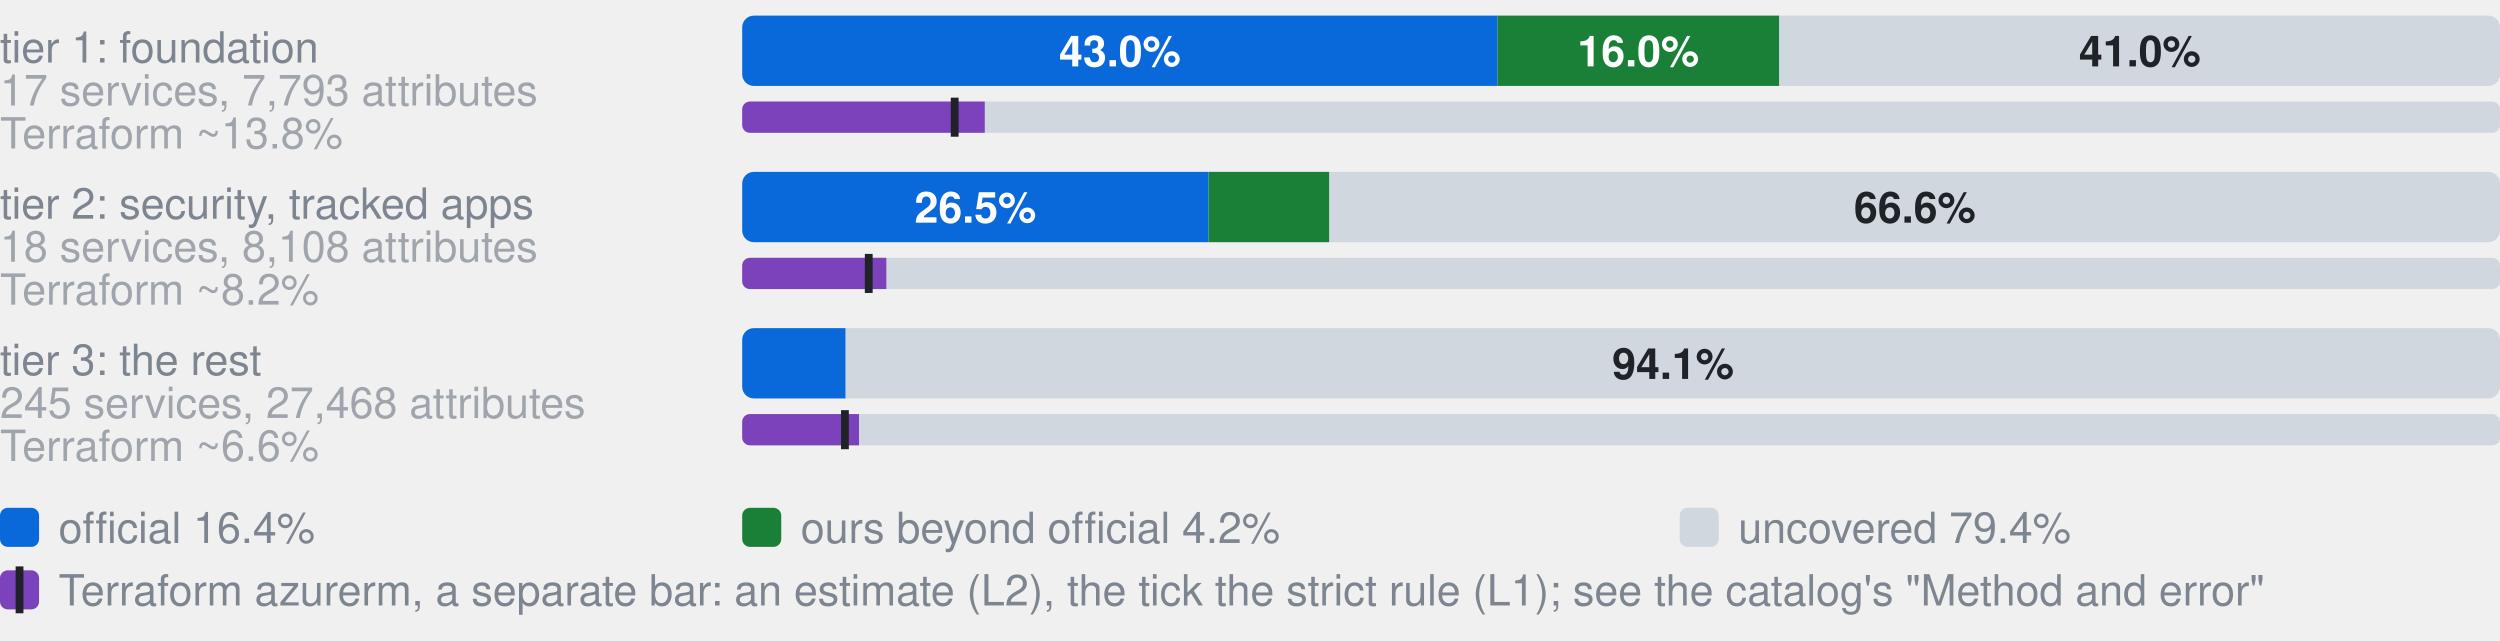
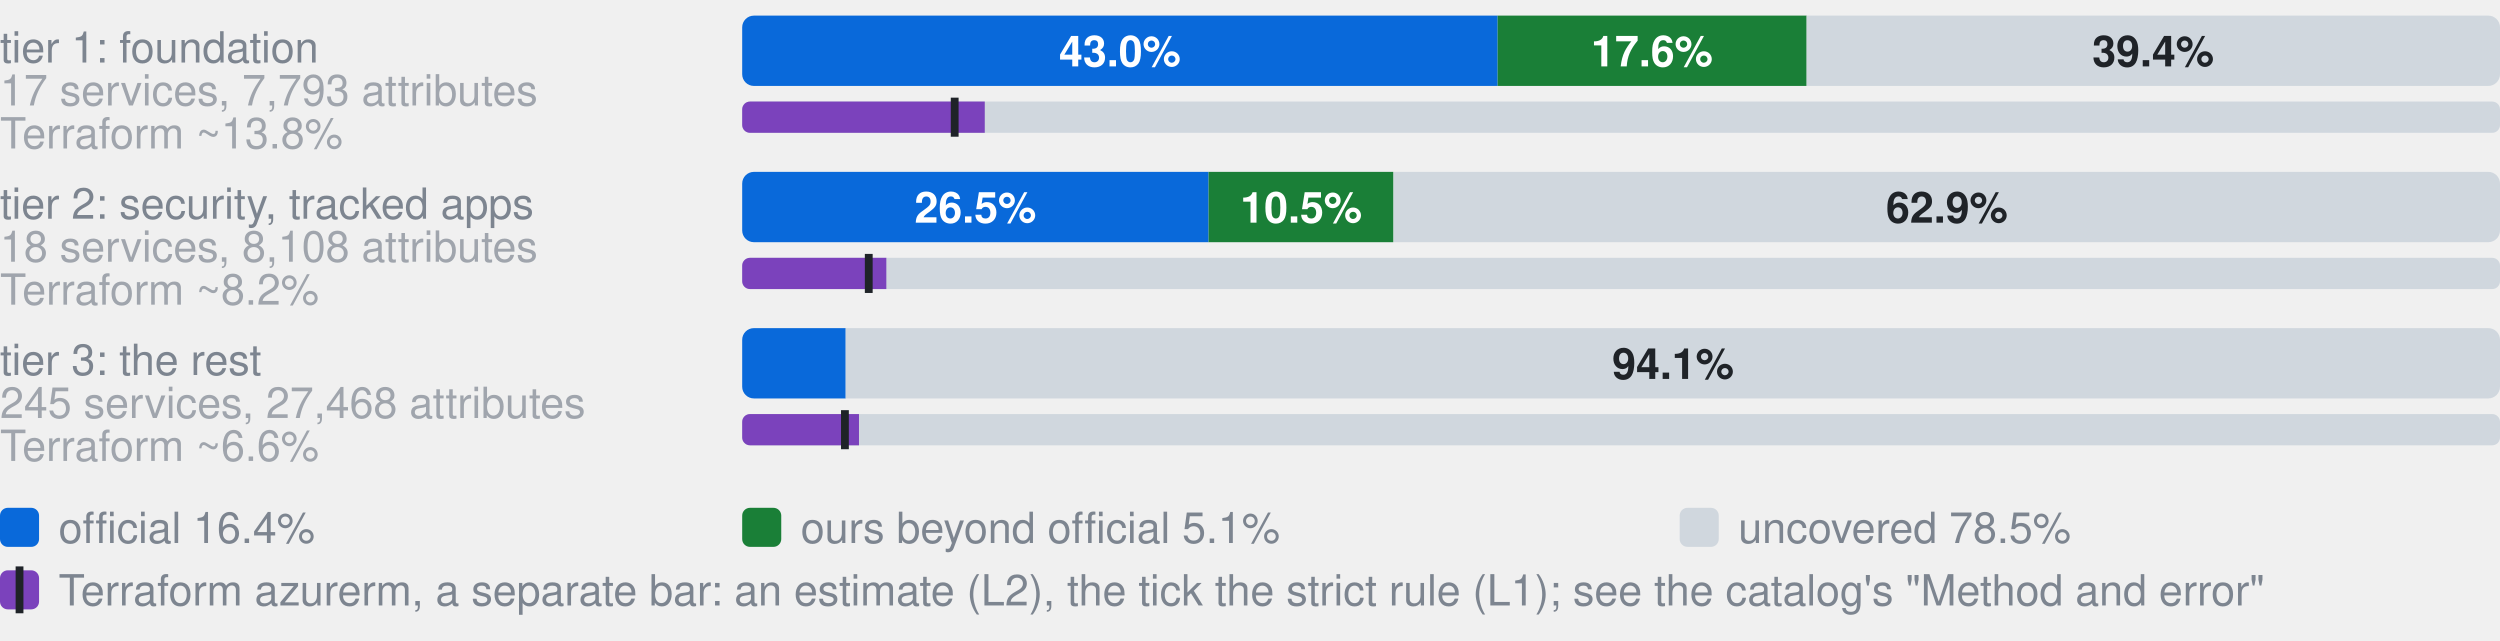
- <svg xmlns="http://www.w3.org/2000/svg" width="640" height="164" viewBox="0 0 640 164" role="img" aria-label="Coverage by tier. tier 1: foundation, 17 services, 7,793 attributes: 43.0% official, 16.0% ours beyond official, 41.0% uncovered, of 7793 attributes; Terraform azurerm, an estimate: 13.8% (L2), 12.1% by the strict rule (L1); tier 2: security, tracked apps, 18 services, 8,108 attributes: 26.5% official, 6.9% ours beyond official, 66.6% uncovered, of 8108 attributes; Terraform azurerm, an estimate: 8.2% (L2), 7.2% by the strict rule (L1); tier 3: the rest, 245 services, 27,468 attributes: 5.9% official, 0.0% ours beyond official, 94.1% uncovered, of 27468 attributes; Terraform azurerm, an estimate: 6.6% (L2), 5.9% by the strict rule (L1)">
+ <svg xmlns="http://www.w3.org/2000/svg" width="640" height="164" viewBox="0 0 640 164" role="img" aria-label="Coverage by tier. tier 1: foundation, 17 services, 7,793 attributes: 43.0% official, 17.6% ours beyond official, 39.4% uncovered, of 7793 attributes; Terraform azurerm, an estimate: 13.8% (L2), 12.1% by the strict rule (L1); tier 2: security, tracked apps, 18 services, 8,108 attributes: 26.5% official, 10.5% ours beyond official, 62.9% uncovered, of 8108 attributes; Terraform azurerm, an estimate: 8.2% (L2), 7.2% by the strict rule (L1); tier 3: the rest, 245 services, 27,468 attributes: 5.9% official, 0.0% ours beyond official, 94.1% uncovered, of 27468 attributes; Terraform azurerm, an estimate: 6.6% (L2), 5.9% by the strict rule (L1)">
  <style>text{font-family:-apple-system,BlinkMacSystemFont,"Segoe UI",Helvetica,Arial,sans-serif}.s{font-size:11px;font-weight:600}.t{font-size:11px;fill:#7d8590}.h{font-size:12px;font-weight:600;fill:#7d8590}</style>
  <text x="0" y="16.0" class="t">tier 1: foundation</text>
  <text x="0" y="27.0" class="t" opacity="0.7">17 services, 7,793 attributes</text>
  <clipPath id="g0">
    <rect x="190.0" y="4.0" width="450.0" height="18.0" rx="3" />
  </clipPath>
  <g clip-path="url(#g0)">
    <rect x="190.0" y="4.0" width="193.4" height="18.0" fill="#0969da" />
-     <rect x="383.4" y="4.0" width="72.1" height="18.0" fill="#1a7f37" />
-     <rect x="455.5" y="4.0" width="184.5" height="18.0" fill="#d0d7de" />
+     <rect x="383.4" y="4.0" width="79.1" height="18.0" fill="#1a7f37" />
+     <rect x="462.5" y="4.0" width="177.5" height="18.0" fill="#d0d7de" />
  </g>
  <text x="286.7" y="17.0" text-anchor="middle" fill="#fff" class="s">43.0%</text>
-   <text x="419.4" y="17.0" text-anchor="middle" fill="#fff" class="s">16.0%</text>
-   <text x="547.8" y="17.0" text-anchor="middle" fill="#1f2328" class="s">41.0%</text>
+   <text x="422.9" y="17.0" text-anchor="middle" fill="#fff" class="s">17.6%</text>
+   <text x="551.2" y="17.0" text-anchor="middle" fill="#1f2328" class="s">39.4%</text>
  <text x="0" y="38.0" class="t" opacity="0.7">Terraform ~13.8%</text>
  <clipPath id="t0">
    <rect x="190.0" y="26.0" width="450.0" height="8.0" rx="2" />
  </clipPath>
  <g clip-path="url(#t0)">
    <rect x="190.0" y="26.0" width="450.0" height="8.0" fill="#d0d7de" />
    <rect x="190.0" y="26.0" width="62.1" height="8.0" fill="#7b42bc" />
  </g>
  <rect x="243.4" y="25.0" width="2" height="10.0" fill="#1f2328" />
  <text x="0" y="56.0" class="t">tier 2: security, tracked apps</text>
  <text x="0" y="67.0" class="t" opacity="0.7">18 services, 8,108 attributes</text>
  <clipPath id="g1">
    <rect x="190.0" y="44.0" width="450.0" height="18.0" rx="3" />
  </clipPath>
  <g clip-path="url(#g1)">
    <rect x="190.0" y="44.0" width="119.4" height="18.0" fill="#0969da" />
-     <rect x="309.4" y="44.0" width="30.9" height="18.0" fill="#1a7f37" />
-     <rect x="340.4" y="44.0" width="299.6" height="18.0" fill="#d0d7de" />
+     <rect x="309.4" y="44.0" width="47.3" height="18.0" fill="#1a7f37" />
+     <rect x="356.8" y="44.0" width="283.2" height="18.0" fill="#d0d7de" />
  </g>
  <text x="249.7" y="57.0" text-anchor="middle" fill="#fff" class="s">26.5%</text>
-   <text x="490.2" y="57.0" text-anchor="middle" fill="#1f2328" class="s">66.6%</text>
+   <text x="333.1" y="57.0" text-anchor="middle" fill="#fff" class="s">10.5%</text>
+   <text x="498.4" y="57.0" text-anchor="middle" fill="#1f2328" class="s">62.9%</text>
  <text x="0" y="78.0" class="t" opacity="0.7">Terraform ~8.2%</text>
  <clipPath id="t1">
    <rect x="190.0" y="66.0" width="450.0" height="8.0" rx="2" />
  </clipPath>
  <g clip-path="url(#t1)">
    <rect x="190.0" y="66.0" width="450.0" height="8.0" fill="#d0d7de" />
    <rect x="190.0" y="66.0" width="36.9" height="8.0" fill="#7b42bc" />
  </g>
  <rect x="221.4" y="65.0" width="2" height="10.0" fill="#1f2328" />
  <text x="0" y="96.0" class="t">tier 3: the rest</text>
  <text x="0" y="107.0" class="t" opacity="0.7">245 services, 27,468 attributes</text>
  <clipPath id="g2">
    <rect x="190.0" y="84.0" width="450.0" height="18.0" rx="3" />
  </clipPath>
  <g clip-path="url(#g2)">
    <rect x="190.0" y="84.0" width="26.5" height="18.0" fill="#0969da" />
    <rect x="216.5" y="84.0" width="0.0" height="18.0" fill="#1a7f37" />
    <rect x="216.5" y="84.0" width="423.5" height="18.0" fill="#d0d7de" />
  </g>
  <text x="428.3" y="97.0" text-anchor="middle" fill="#1f2328" class="s">94.1%</text>
  <text x="0" y="118.0" class="t" opacity="0.7">Terraform ~6.6%</text>
  <clipPath id="t2">
    <rect x="190.0" y="106.0" width="450.0" height="8.0" rx="2" />
  </clipPath>
  <g clip-path="url(#t2)">
    <rect x="190.0" y="106.0" width="450.0" height="8.0" fill="#d0d7de" />
    <rect x="190.0" y="106.0" width="29.9" height="8.0" fill="#7b42bc" />
  </g>
  <rect x="215.3" y="105.0" width="2" height="10.0" fill="#1f2328" />
  <rect x="0" y="130" width="10" height="10" rx="2" fill="#0969da" />
  <text x="15" y="139" class="t">official 16.4%</text>
  <rect x="190" y="130" width="10" height="10" rx="2" fill="#1a7f37" />
-   <text x="205" y="139" class="t">ours beyond official 4.2%</text>
+   <text x="205" y="139" class="t">ours beyond official 5.1%</text>
  <rect x="430" y="130" width="10" height="10" rx="2" fill="#d0d7de" />
-   <text x="445" y="139" class="t">uncovered 79.4%</text>
+   <text x="445" y="139" class="t">uncovered 78.5%</text>
  <rect x="0" y="146" width="10" height="10" rx="2" fill="#7b42bc" />
  <rect x="4" y="145" width="2" height="12" fill="#1f2328" />
  <text x="15" y="155" class="t">Terraform azurerm, a separate bar: an estimate (L2), the tick the strict rule (L1); see the catalog's "Method and error"</text>
</svg>
